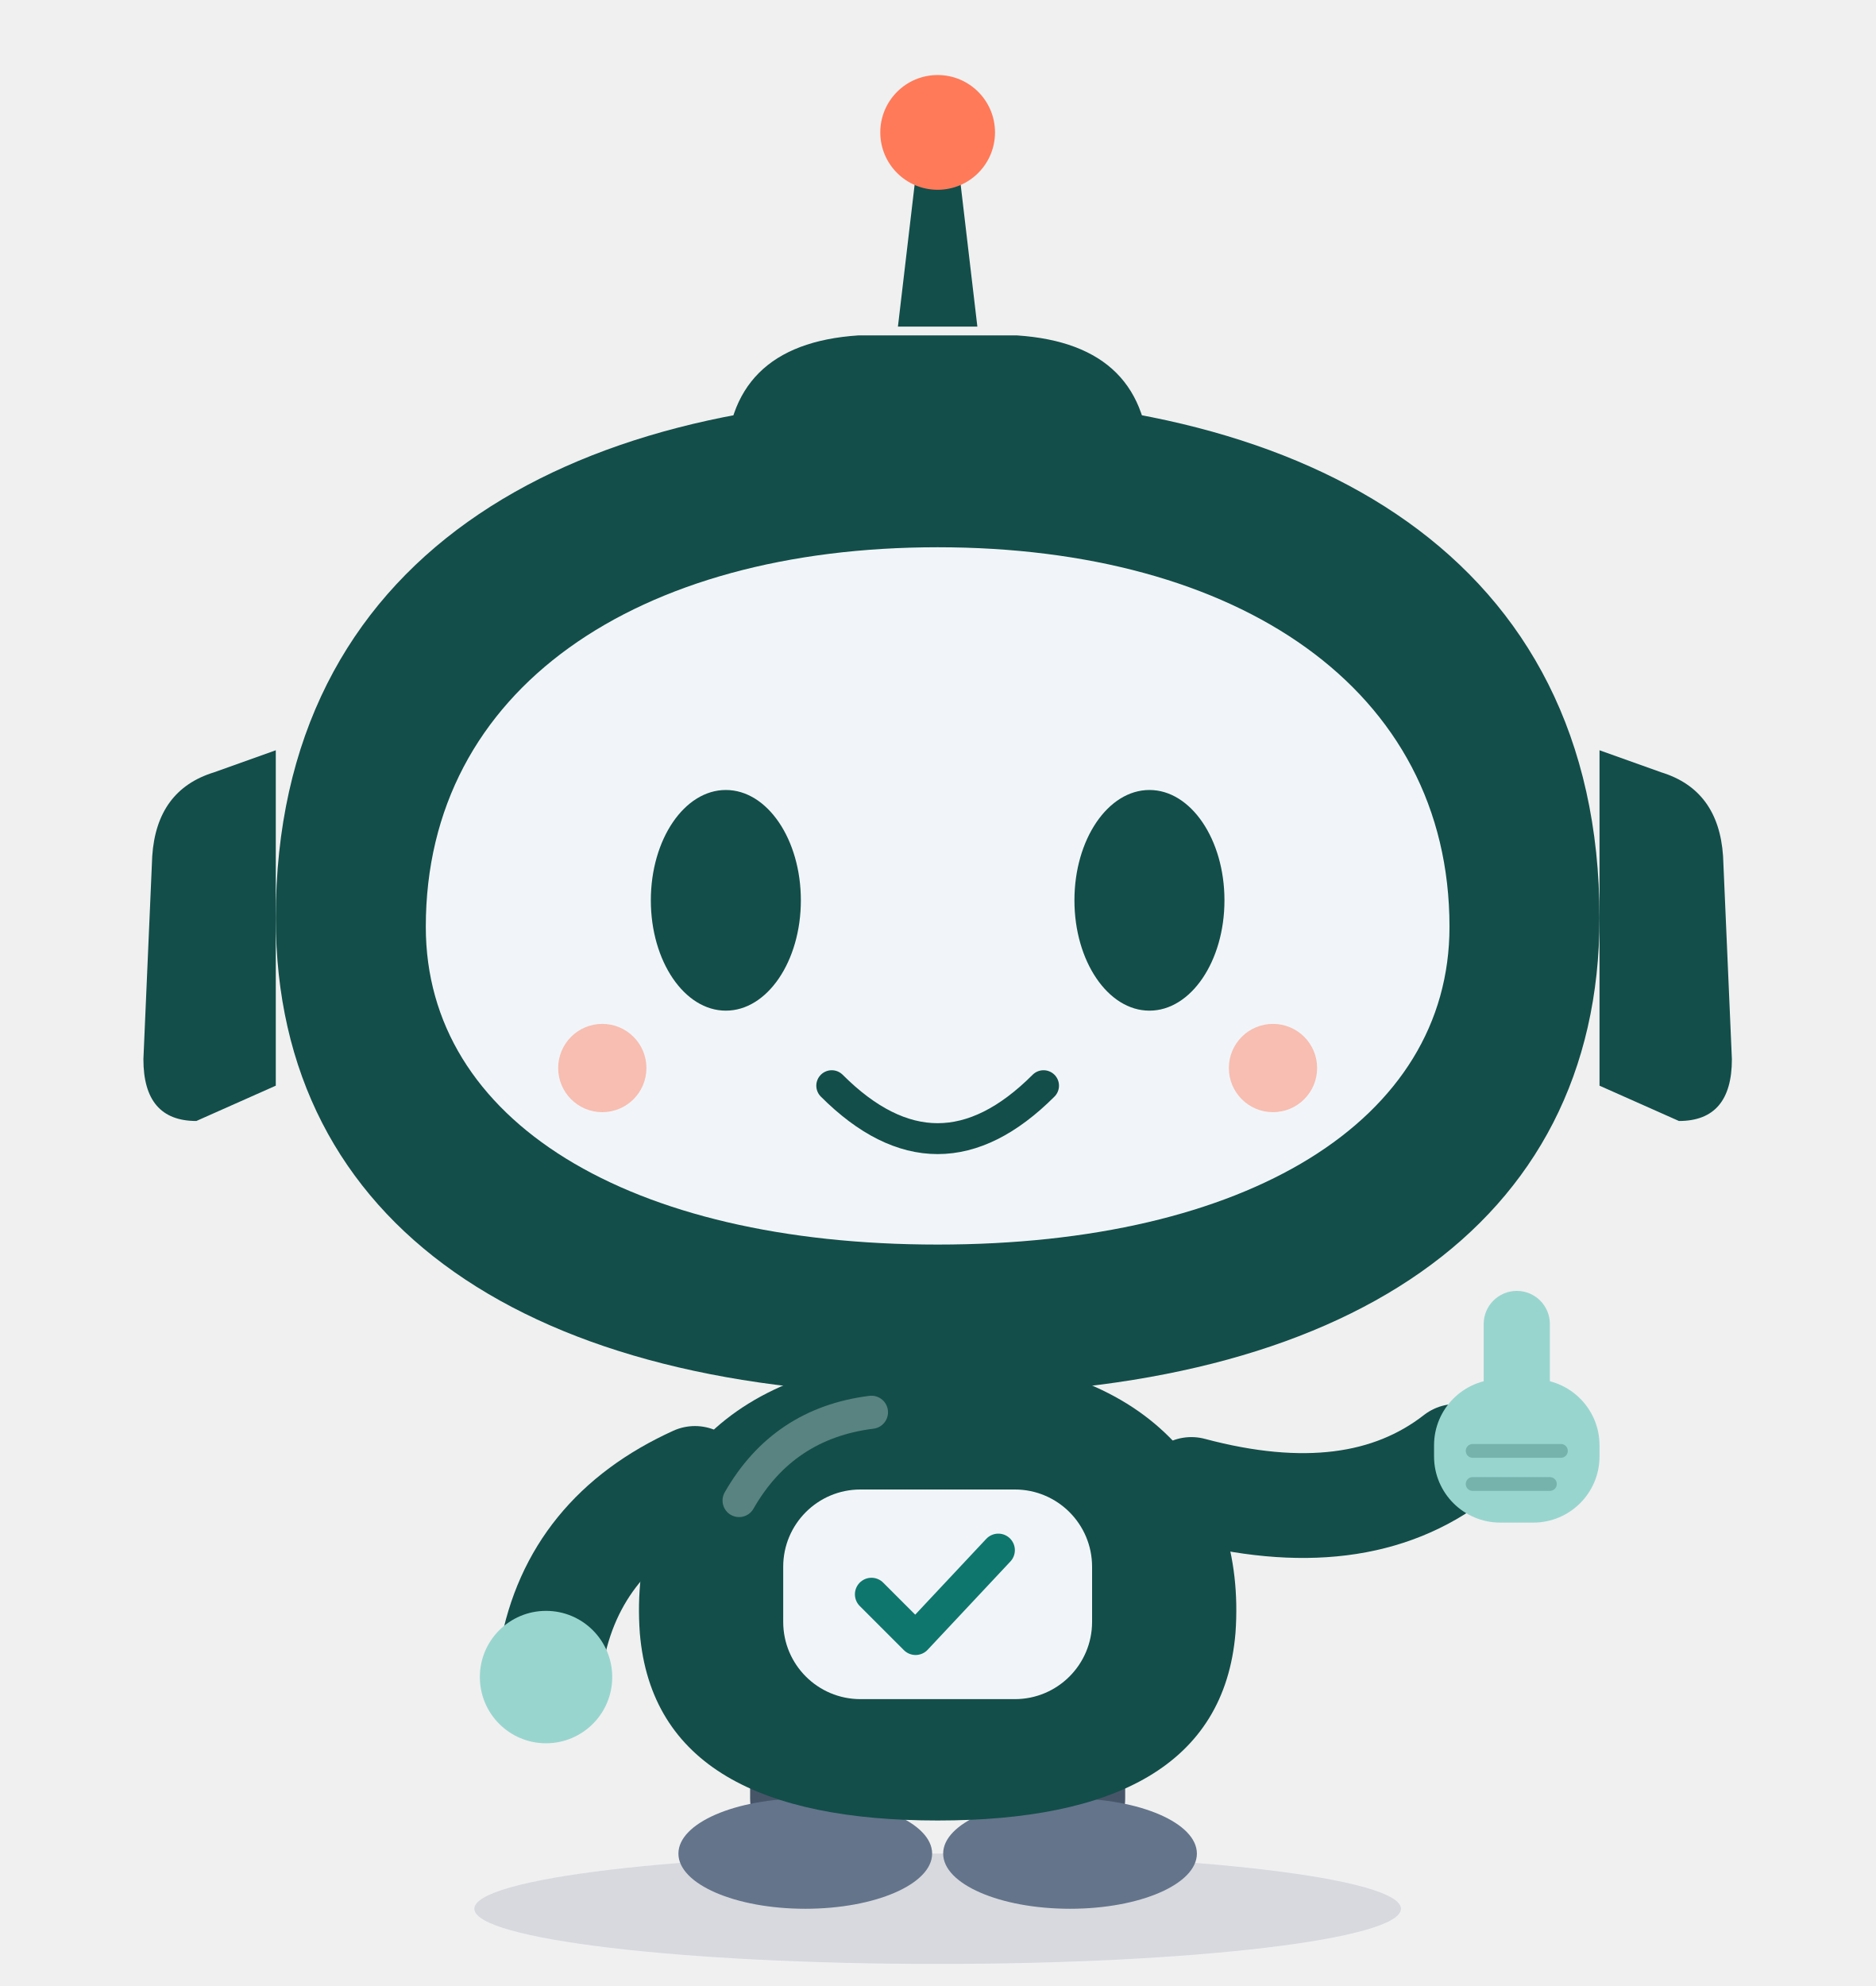
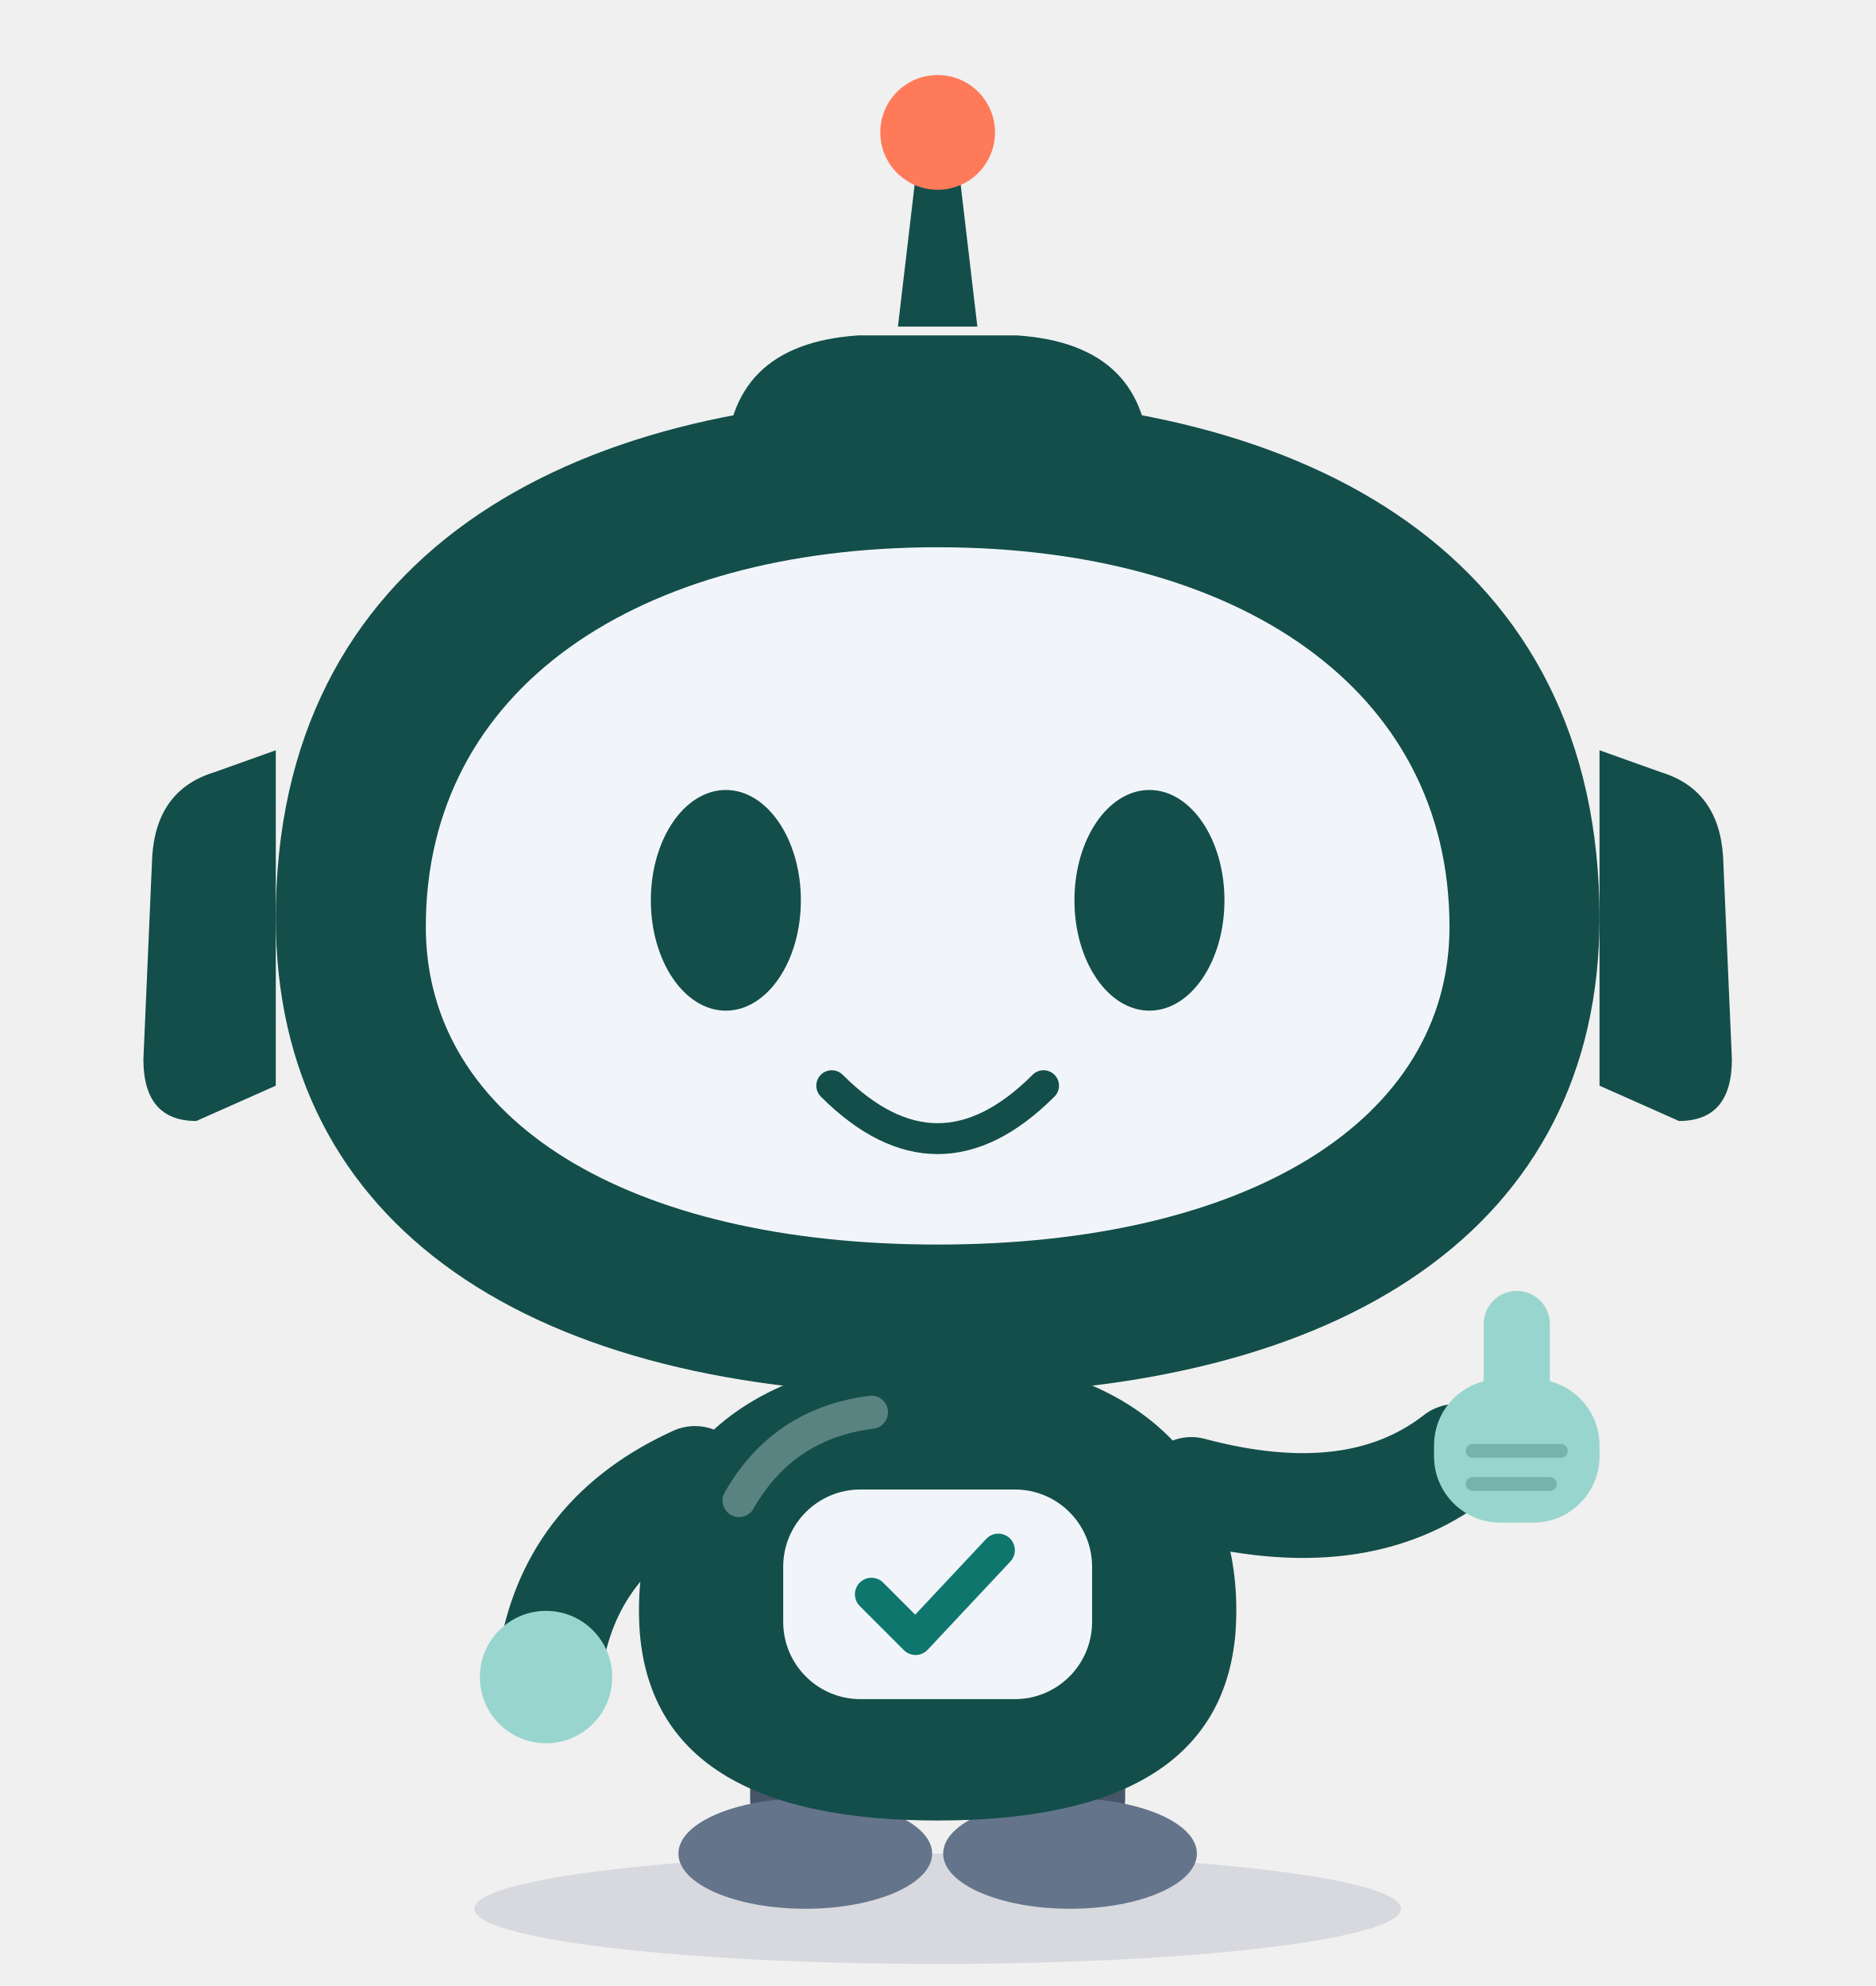
<svg xmlns="http://www.w3.org/2000/svg" viewBox="110 84 340 360" role="img" aria-label="WiseRobot mascot giving a thumbs up">
  <style>
    .wave { transform-origin: 326px 352px; animation: wave 2.4s ease-in-out infinite; }
    .blink { transform-box: fill-box; transform-origin: center; animation: blink 5s infinite; }
    .bob { animation: bob 3.6s ease-in-out infinite; }
    .bob2 { animation: bob 4.4s ease-in-out infinite reverse; }
    .ball { animation: pulse 2s ease-in-out infinite; transform-box: fill-box; transform-origin: center; }
    @keyframes wave { 0%,100% { transform: rotate(0deg); } 50% { transform: rotate(-18deg); } }
    @keyframes blink { 0%,92%,100% { transform: scaleY(1); } 95% { transform: scaleY(0.1); } }
    @keyframes bob { 0%,100% { transform: translateY(0); } 50% { transform: translateY(-9px); } }
    @keyframes pulse { 0%,100% { transform: scale(1); } 50% { transform: scale(1.25); } }
    @media (prefers-reduced-motion: reduce) { .wave,.blink,.bob,.bob2,.ball { animation: none; } }
  </style>
  <ellipse cx="280" cy="430" rx="84" ry="10" fill="#64748b" fill-opacity="0.18" />
  <rect x="246" y="398" width="26" height="22" rx="10" fill="#475569" />
  <rect x="288" y="398" width="26" height="22" rx="10" fill="#475569" />
  <ellipse cx="256" cy="420" rx="23" ry="10" fill="#64748b" />
  <ellipse cx="304" cy="420" rx="23" ry="10" fill="#64748b" />
  <path d="M236 352 Q214 362 210 384" fill="none" stroke="#134e4a" stroke-width="19" stroke-linecap="round" />
  <circle cx="209" cy="388" r="12" fill="#99d5cf" />
  <rect x="262" y="322" width="36" height="22" rx="8" fill="#134e4a" />
  <path d="M280 330 C318 330 336 352 334 380 C332 404 312 414 280 414 C248 414 228 404 226 380 C224 352 242 330 280 330 Z" fill="#134e4a" />
  <path d="M244 356 Q252 342 268 340" fill="none" stroke="#fff" stroke-opacity="0.3" stroke-width="6" stroke-linecap="round" />
  <rect x="252" y="354" width="56" height="38" rx="14" fill="#f1f5f9" />
  <path d="M268 373l8 8 15-16" fill="none" stroke="#0f766e" stroke-width="6" stroke-linecap="round" stroke-linejoin="round" />
  <g transform="translate(280 332) scale(0.8) translate(-280 -332)">
    <path d="M271 96 L289 96 L285 62 L275 62 Z" fill="#134e4a" />
    <circle class="ball" cx="280" cy="52" r="13" fill="#ff7a59" />
    <path d="M130 192 L116 197 Q103 201 102 216 L100 262 Q100 276 112 276 L130 268 Z" fill="#134e4a" />
    <path d="M430 192 L444 197 Q457 201 458 216 L460 262 Q460 276 448 276 L430 268 Z" fill="#134e4a" />
    <path d="M232 128 Q232 100 262 98 L298 98 Q328 100 328 128 Z" fill="#134e4a" />
    <path d="M130 230 C130 148 196 112 280 112 C364 112 430 148 430 230 C430 300 372 338 280 338 C188 338 130 300 130 230 Z" fill="#134e4a" />
    <path d="M164 232 C164 178 212 146 280 146 C348 146 396 178 396 232 C396 276 350 304 280 304 C210 304 164 276 164 232 Z" fill="#f1f5f9" />
    <ellipse class="blink" cx="232" cy="226" rx="17" ry="25" fill="#134e4a" />
    <ellipse class="blink" cx="328" cy="226" rx="17" ry="25" fill="#134e4a" />
    <path d="M256 268 Q280 292 304 268" fill="none" stroke="#134e4a" stroke-width="7" stroke-linecap="round" />
-     <circle cx="204" cy="264" r="10" fill="#ff7a59" fill-opacity="0.45" />
-     <circle cx="356" cy="264" r="10" fill="#ff7a59" fill-opacity="0.45" />
  </g>
  <g>
    <path d="M326 354 Q356 362 374 348" fill="none" stroke="#134e4a" stroke-width="19" stroke-linecap="round" />
    <rect x="379" y="318" width="12" height="24" rx="6" fill="#99d5cf" />
    <rect x="370" y="334" width="30" height="26" rx="12" fill="#99d5cf" />
    <path d="M377 347h16" stroke="#134e4a" stroke-opacity="0.25" stroke-width="2.5" stroke-linecap="round" />
    <path d="M377 353h14" stroke="#134e4a" stroke-opacity="0.25" stroke-width="2.5" stroke-linecap="round" />
  </g>
</svg>
